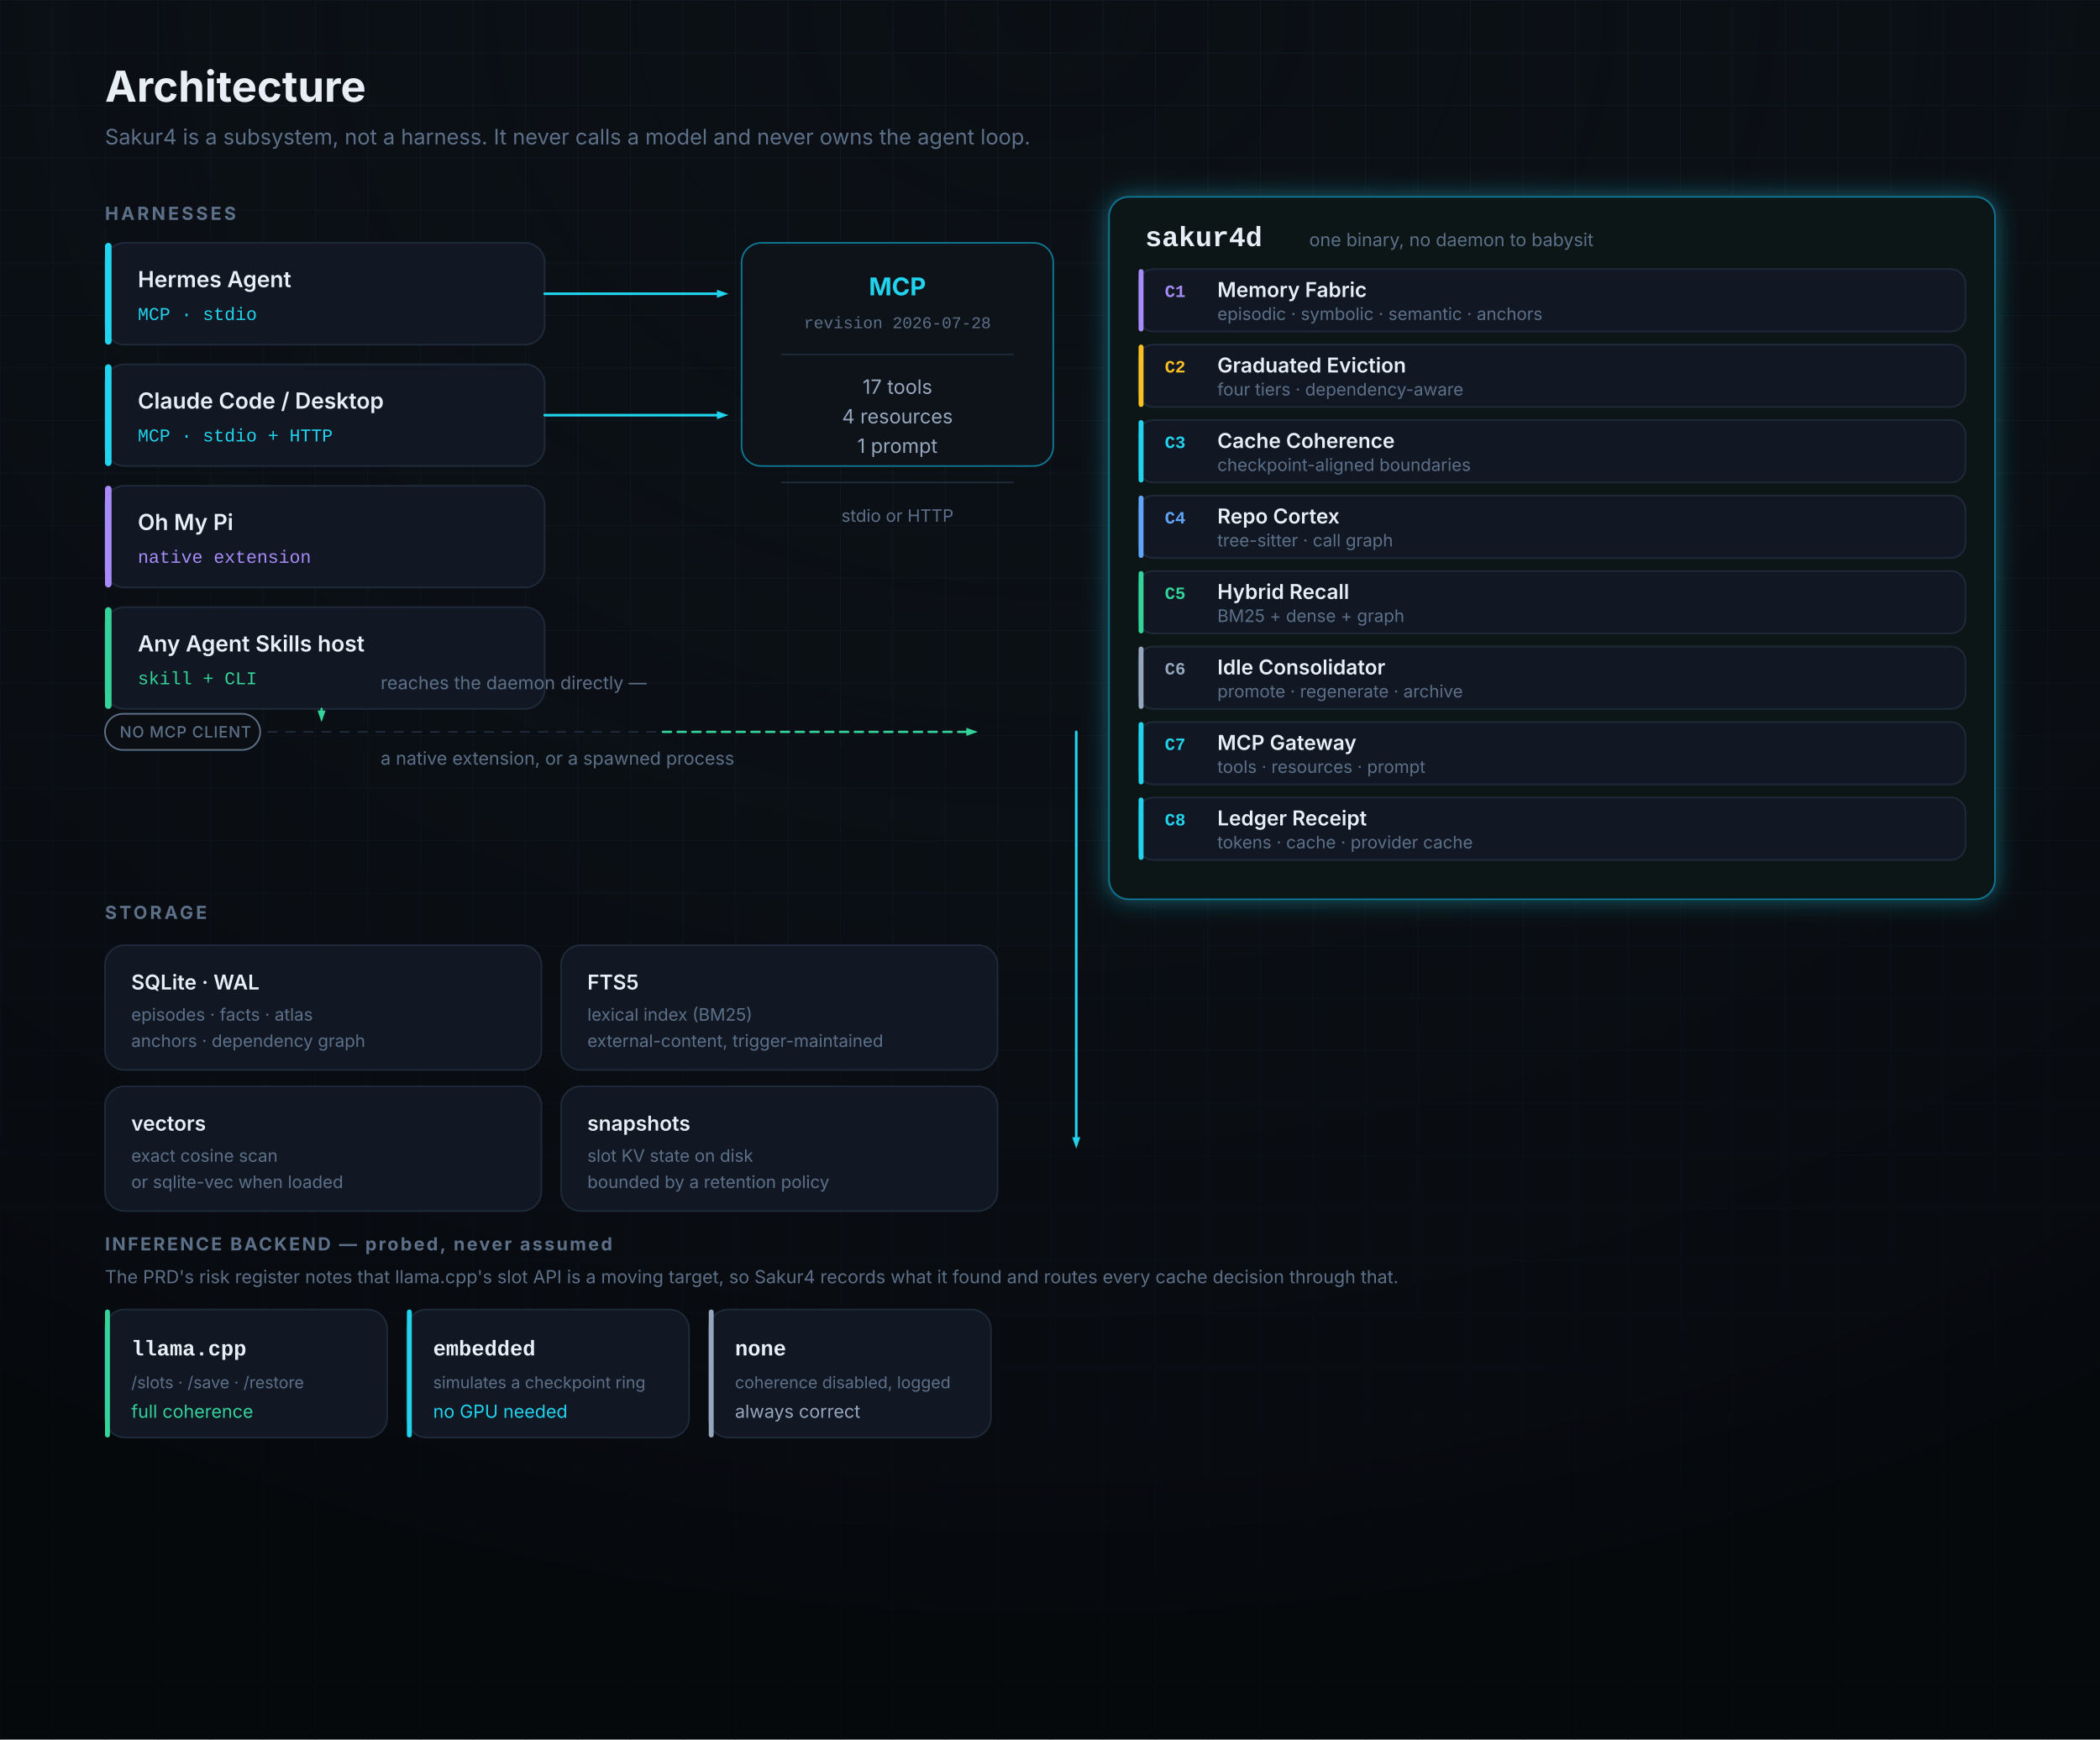
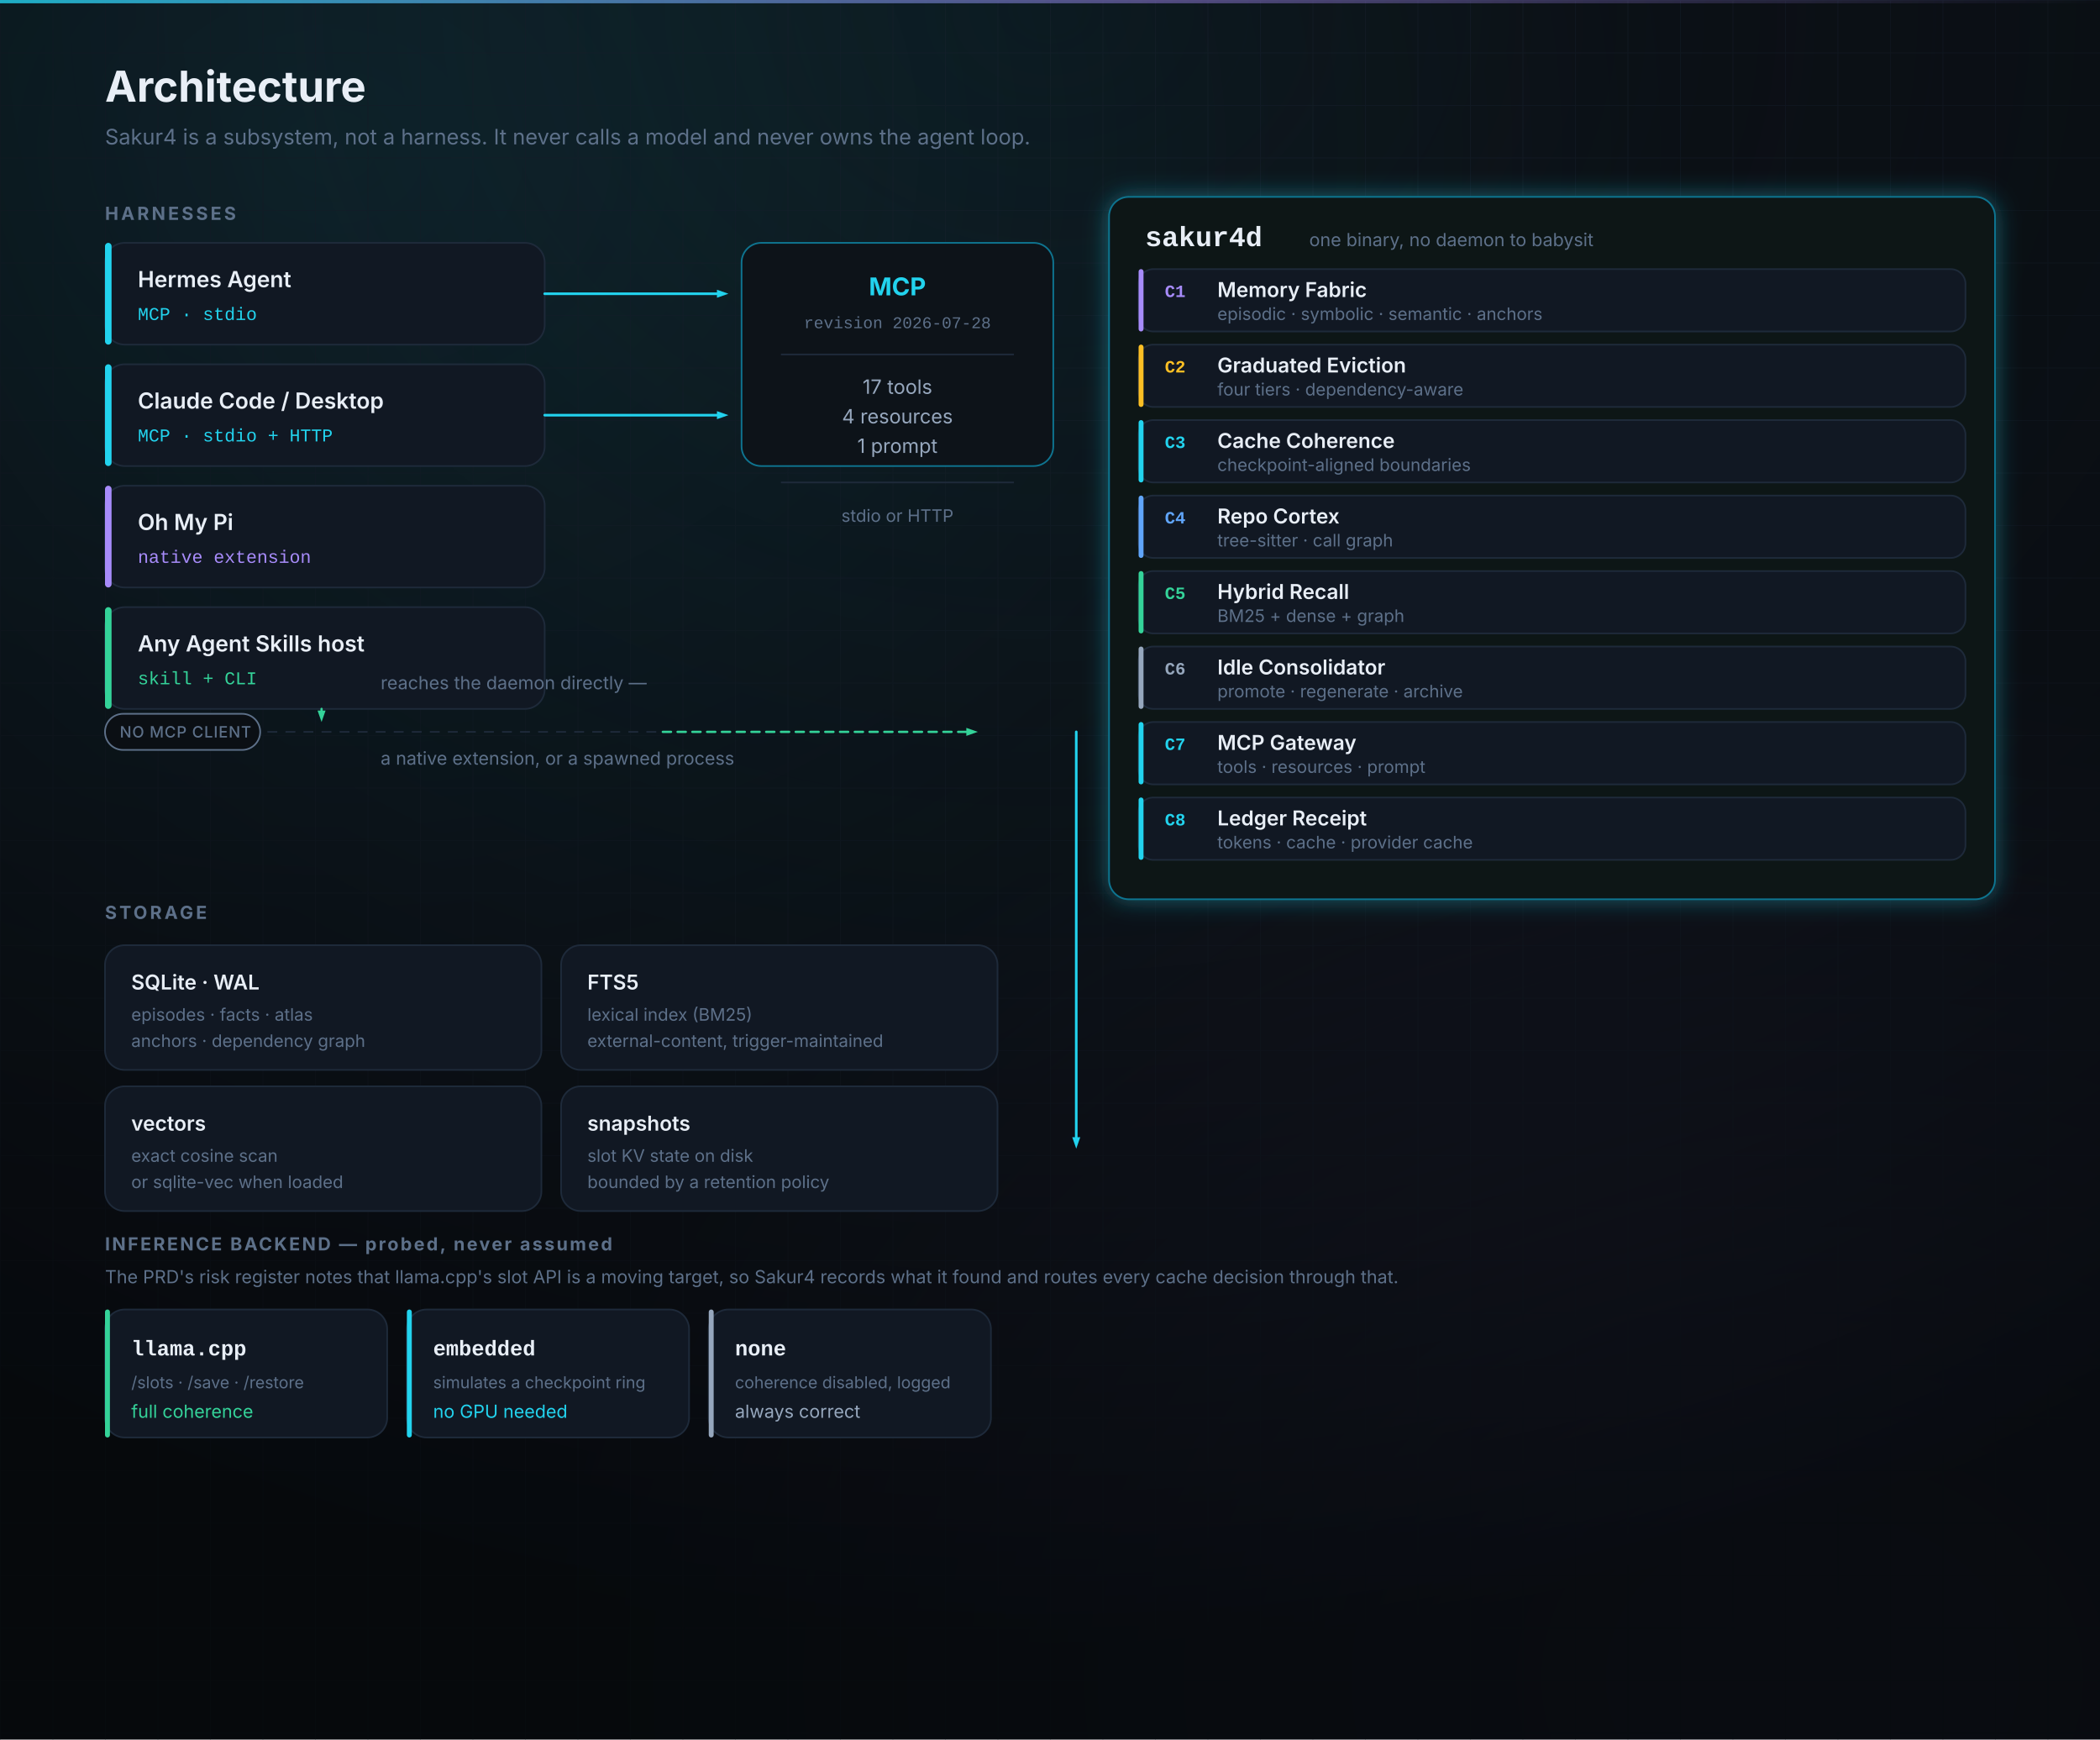
<svg xmlns="http://www.w3.org/2000/svg" viewBox="0 0 1280 1060" width="1280" height="1060" role="img" aria-labelledby="t d">
  <defs>
    <marker id="dim-s" markerWidth="6" markerHeight="6" refX="3" refY="3" orient="auto">
      <path d="M6 0L0 3L6 6" fill="none" stroke="#22d3ee" stroke-width="1" />
    </marker>
    <marker id="dim-e" markerWidth="6" markerHeight="6" refX="3" refY="3" orient="auto">
      <path d="M0 0L6 3L0 6" fill="none" stroke="#22d3ee" stroke-width="1" />
    </marker>
  </defs>
  <defs>
    <pattern id="arch-grid" width="32" height="32" patternUnits="userSpaceOnUse">
      <path d="M32 0H0V32" fill="none" stroke="#16202c" stroke-width="1" />
    </pattern>
    <pattern id="arch-dots" width="16" height="16" patternUnits="userSpaceOnUse">
      <circle cx="1" cy="1" r="1" fill="#16202c" />
    </pattern>
    <radialGradient id="arch-vig" cx="50%" cy="0%" r="95%">
      <stop offset="0%" stop-color="#0f1720" stop-opacity="0" />
      <stop offset="100%" stop-color="#05080b" stop-opacity="0.85" />
    </radialGradient>
    <linearGradient id="arch-sheen" x1="0" y1="0" x2="1" y2="1">
      <stop offset="0%" stop-color="#ffffff" stop-opacity="0.05" />
      <stop offset="60%" stop-color="#ffffff" stop-opacity="0" />
    </linearGradient>
+     <radialGradient id="arch-washA" cx="16%" cy="8%" r="64%">
+       <stop offset="0%" stop-color="#22d3ee" stop-opacity="0.13" />
+       <stop offset="100%" stop-color="#22d3ee" stop-opacity="0" />
+     </radialGradient>
+     <radialGradient id="arch-washB" cx="86%" cy="97%" r="60%">
+       <stop offset="0%" stop-color="#a78bfa" stop-opacity="0.16" />
+       <stop offset="100%" stop-color="#a78bfa" stop-opacity="0" />
+     </radialGradient>
+     <linearGradient id="arch-edge" x1="0" y1="0" x2="1" y2="0">
+       <stop offset="0%" stop-color="#22d3ee" stop-opacity="0.8" />
+       <stop offset="55%" stop-color="#a78bfa" stop-opacity="0.45" />
+       <stop offset="100%" stop-color="#a78bfa" stop-opacity="0" />
+     </linearGradient>
  </defs>
  <rect width="1280" height="1060" fill="#0b0f14" />
+   <rect width="1280" height="1060" fill="url(#arch-washA)" />
+   <rect width="1280" height="1060" fill="url(#arch-washB)" />
  <rect width="1280" height="1060" fill="url(#arch-grid)" opacity="0.55" />
  <rect width="1280" height="1060" fill="url(#arch-vig)" />
+   <rect x="0" y="0" width="1280" height="2" fill="url(#arch-edge)" />
  <text x="64" y="62" font-family="-apple-system, BlinkMacSystemFont, 'Segoe UI', Inter, Helvetica, Arial, sans-serif" font-size="26" font-weight="700" fill="#e8eef6" text-anchor="start" opacity="1">Architecture</text>
  <text x="64" y="88" font-family="-apple-system, BlinkMacSystemFont, 'Segoe UI', Inter, Helvetica, Arial, sans-serif" font-size="13" font-weight="400" fill="#5d7089" text-anchor="start" opacity="1">Sakur4 is a subsystem, not a harness. It never calls a model and never owns the agent loop.</text>
  <text x="64" y="134" font-family="-apple-system, BlinkMacSystemFont, 'Segoe UI', Inter, Helvetica, Arial, sans-serif" font-size="11" font-weight="700" fill="#5d7089" text-anchor="start" opacity="1" letter-spacing="1.6">HARNESSES</text>
  <rect x="64" y="148" width="268" height="62" rx="12" fill="#111823" stroke="#1e2a3a" stroke-width="1" />
  <rect x="64" y="148" width="4" height="62" rx="2" fill="#22d3ee" />
  <text x="84" y="175" font-family="-apple-system, BlinkMacSystemFont, 'Segoe UI', Inter, Helvetica, Arial, sans-serif" font-size="13.5" font-weight="600" fill="#e8eef6" text-anchor="start" opacity="1">Hermes Agent</text>
  <text x="84" y="195" font-family="ui-monospace, SFMono-Regular, 'SF Mono', Menlo, Consolas, 'Liberation Mono', monospace" font-size="11" font-weight="400" fill="#22d3ee" text-anchor="start" opacity="1">MCP · stdio</text>
  <rect x="64" y="222" width="268" height="62" rx="12" fill="#111823" stroke="#1e2a3a" stroke-width="1" />
  <rect x="64" y="222" width="4" height="62" rx="2" fill="#22d3ee" />
  <text x="84" y="249" font-family="-apple-system, BlinkMacSystemFont, 'Segoe UI', Inter, Helvetica, Arial, sans-serif" font-size="13.5" font-weight="600" fill="#e8eef6" text-anchor="start" opacity="1">Claude Code / Desktop</text>
  <text x="84" y="269" font-family="ui-monospace, SFMono-Regular, 'SF Mono', Menlo, Consolas, 'Liberation Mono', monospace" font-size="11" font-weight="400" fill="#22d3ee" text-anchor="start" opacity="1">MCP · stdio + HTTP</text>
  <rect x="64" y="296" width="268" height="62" rx="12" fill="#111823" stroke="#1e2a3a" stroke-width="1" />
  <rect x="64" y="296" width="4" height="62" rx="2" fill="#a78bfa" />
  <text x="84" y="323" font-family="-apple-system, BlinkMacSystemFont, 'Segoe UI', Inter, Helvetica, Arial, sans-serif" font-size="13.5" font-weight="600" fill="#e8eef6" text-anchor="start" opacity="1">Oh My Pi</text>
  <text x="84" y="343" font-family="ui-monospace, SFMono-Regular, 'SF Mono', Menlo, Consolas, 'Liberation Mono', monospace" font-size="11" font-weight="400" fill="#a78bfa" text-anchor="start" opacity="1">native extension</text>
  <rect x="64" y="370" width="268" height="62" rx="12" fill="#111823" stroke="#1e2a3a" stroke-width="1" />
  <rect x="64" y="370" width="4" height="62" rx="2" fill="#34d399" />
  <text x="84" y="397" font-family="-apple-system, BlinkMacSystemFont, 'Segoe UI', Inter, Helvetica, Arial, sans-serif" font-size="13.5" font-weight="600" fill="#e8eef6" text-anchor="start" opacity="1">Any Agent Skills host</text>
  <text x="84" y="417" font-family="ui-monospace, SFMono-Regular, 'SF Mono', Menlo, Consolas, 'Liberation Mono', monospace" font-size="11" font-weight="400" fill="#34d399" text-anchor="start" opacity="1">skill + CLI</text>
  <rect x="452" y="148" width="190" height="136" rx="12" fill="#0d1319" stroke="#0e7490" stroke-width="1" />
  <text x="547" y="180" font-family="-apple-system, BlinkMacSystemFont, 'Segoe UI', Inter, Helvetica, Arial, sans-serif" font-size="15" font-weight="700" fill="#22d3ee" text-anchor="middle" opacity="1">MCP</text>
  <text x="547" y="200" font-family="ui-monospace, SFMono-Regular, 'SF Mono', Menlo, Consolas, 'Liberation Mono', monospace" font-size="10" font-weight="400" fill="#5d7089" text-anchor="middle" opacity="1">revision 2026-07-28</text>
  <line x1="476" y1="216" x2="618" y2="216" stroke="#1e2a3a" />
  <text x="547" y="240" font-family="-apple-system, BlinkMacSystemFont, 'Segoe UI', Inter, Helvetica, Arial, sans-serif" font-size="12" font-weight="400" fill="#96a7bd" text-anchor="middle" opacity="1">17 tools</text>
  <text x="547" y="258" font-family="-apple-system, BlinkMacSystemFont, 'Segoe UI', Inter, Helvetica, Arial, sans-serif" font-size="12" font-weight="400" fill="#96a7bd" text-anchor="middle" opacity="1">4 resources</text>
  <text x="547" y="276" font-family="-apple-system, BlinkMacSystemFont, 'Segoe UI', Inter, Helvetica, Arial, sans-serif" font-size="12" font-weight="400" fill="#96a7bd" text-anchor="middle" opacity="1">1 prompt</text>
  <line x1="476" y1="294" x2="618" y2="294" stroke="#1e2a3a" />
  <text x="547" y="318" font-family="-apple-system, BlinkMacSystemFont, 'Segoe UI', Inter, Helvetica, Arial, sans-serif" font-size="10.5" font-weight="400" fill="#5d7089" text-anchor="middle" opacity="1">stdio or HTTP</text>
  <line x1="332" y1="179" x2="437" y2="179" stroke="#22d3ee" stroke-width="1.6" stroke-linecap="round" />
  <path d="M444 179 L437 181.45 L437 176.55 Z" fill="#22d3ee" />
  <line x1="332" y1="253" x2="437" y2="253" stroke="#22d3ee" stroke-width="1.6" stroke-linecap="round" />
  <path d="M444 253 L437 255.45 L437 250.55 Z" fill="#22d3ee" />
  <line x1="64" y1="446" x2="404" y2="446" stroke="#1e2a3a" stroke-width="1" stroke-dasharray="6 5" />
  <rect x="64" y="435" width="94.6" height="22" rx="11" fill="#0b0f14" stroke="#5d7089" stroke-width="1" />
  <text x="73" y="449.42" font-family="-apple-system, BlinkMacSystemFont, 'Segoe UI', Inter, Helvetica, Arial, sans-serif" font-size="9.5" font-weight="500" fill="#5d7089" text-anchor="start" opacity="1" letter-spacing="0.4">NO MCP CLIENT</text>
  <line x1="196" y1="432" x2="196" y2="433" stroke="#34d399" stroke-width="1.4" stroke-dasharray="5 4" stroke-linecap="round" />
  <path d="M196 440 L193.55 433 L198.45 433 Z" fill="#34d399" />
  <text x="232" y="420" font-family="-apple-system, BlinkMacSystemFont, 'Segoe UI', Inter, Helvetica, Arial, sans-serif" font-size="11" font-weight="400" fill="#5d7089" text-anchor="start" opacity="1">reaches the daemon directly —</text>
  <text x="232" y="466" font-family="-apple-system, BlinkMacSystemFont, 'Segoe UI', Inter, Helvetica, Arial, sans-serif" font-size="11" font-weight="400" fill="#5d7089" text-anchor="start" opacity="1">a native extension, or a spawned process</text>
  <line x1="404" y1="446" x2="589" y2="446" stroke="#34d399" stroke-width="1.4" stroke-dasharray="5 4" stroke-linecap="round" />
  <path d="M596 446 L589 448.45 L589 443.55 Z" fill="#34d399" />
  <line x1="656" y1="446" x2="656" y2="693" stroke="#22d3ee" stroke-width="1.6" stroke-linecap="round" />
  <path d="M656 700 L653.55 693 L658.45 693 Z" fill="#22d3ee" />
  <filter id="g676120" x="-30%" y="-30%" width="160%" height="160%">
    <feGaussianBlur stdDeviation="7" result="b" />
    <feFlood flood-color="#22d3ee" flood-opacity="0.4" />
    <feComposite in2="b" operator="in" />
    <feMerge>
      <feMergeNode />
      <feMergeNode in="SourceGraphic" />
    </feMerge>
  </filter>
  <rect x="676" y="120" width="540" height="428" rx="12" fill="#0d1319" stroke="#0e7490" stroke-width="1" filter="url(#g676120)" />
  <text x="698" y="150" font-family="ui-monospace, SFMono-Regular, 'SF Mono', Menlo, Consolas, 'Liberation Mono', monospace" font-size="17" font-weight="700" fill="#e8eef6" text-anchor="start" opacity="1">sakur4d</text>
  <text x="798" y="150" font-family="-apple-system, BlinkMacSystemFont, 'Segoe UI', Inter, Helvetica, Arial, sans-serif" font-size="11" font-weight="400" fill="#5d7089" text-anchor="start" opacity="1">one binary, no daemon to babysit</text>
  <rect x="694" y="164" width="504" height="38" rx="9" fill="#111823" stroke="#1e2a3a" stroke-width="1" />
  <rect x="694" y="164" width="3" height="38" rx="1.5" fill="#a78bfa" />
  <text x="710" y="181" font-family="ui-monospace, SFMono-Regular, 'SF Mono', Menlo, Consolas, 'Liberation Mono', monospace" font-size="10.5" font-weight="700" fill="#a78bfa" text-anchor="start" opacity="1">C1</text>
  <text x="742" y="181" font-family="-apple-system, BlinkMacSystemFont, 'Segoe UI', Inter, Helvetica, Arial, sans-serif" font-size="12.5" font-weight="600" fill="#e8eef6" text-anchor="start" opacity="1">Memory Fabric</text>
  <text x="742" y="195" font-family="-apple-system, BlinkMacSystemFont, 'Segoe UI', Inter, Helvetica, Arial, sans-serif" font-size="10.5" font-weight="400" fill="#5d7089" text-anchor="start" opacity="1">episodic · symbolic · semantic · anchors</text>
  <rect x="694" y="210" width="504" height="38" rx="9" fill="#111823" stroke="#1e2a3a" stroke-width="1" />
  <rect x="694" y="210" width="3" height="38" rx="1.5" fill="#fbbf24" />
  <text x="710" y="227" font-family="ui-monospace, SFMono-Regular, 'SF Mono', Menlo, Consolas, 'Liberation Mono', monospace" font-size="10.5" font-weight="700" fill="#fbbf24" text-anchor="start" opacity="1">C2</text>
  <text x="742" y="227" font-family="-apple-system, BlinkMacSystemFont, 'Segoe UI', Inter, Helvetica, Arial, sans-serif" font-size="12.5" font-weight="600" fill="#e8eef6" text-anchor="start" opacity="1">Graduated Eviction</text>
  <text x="742" y="241" font-family="-apple-system, BlinkMacSystemFont, 'Segoe UI', Inter, Helvetica, Arial, sans-serif" font-size="10.5" font-weight="400" fill="#5d7089" text-anchor="start" opacity="1">four tiers · dependency-aware</text>
  <rect x="694" y="256" width="504" height="38" rx="9" fill="#111823" stroke="#1e2a3a" stroke-width="1" />
  <rect x="694" y="256" width="3" height="38" rx="1.5" fill="#22d3ee" />
  <text x="710" y="273" font-family="ui-monospace, SFMono-Regular, 'SF Mono', Menlo, Consolas, 'Liberation Mono', monospace" font-size="10.5" font-weight="700" fill="#22d3ee" text-anchor="start" opacity="1">C3</text>
  <text x="742" y="273" font-family="-apple-system, BlinkMacSystemFont, 'Segoe UI', Inter, Helvetica, Arial, sans-serif" font-size="12.5" font-weight="600" fill="#e8eef6" text-anchor="start" opacity="1">Cache Coherence</text>
  <text x="742" y="287" font-family="-apple-system, BlinkMacSystemFont, 'Segoe UI', Inter, Helvetica, Arial, sans-serif" font-size="10.5" font-weight="400" fill="#5d7089" text-anchor="start" opacity="1">checkpoint-aligned boundaries</text>
  <rect x="694" y="302" width="504" height="38" rx="9" fill="#111823" stroke="#1e2a3a" stroke-width="1" />
  <rect x="694" y="302" width="3" height="38" rx="1.5" fill="#60a5fa" />
  <text x="710" y="319" font-family="ui-monospace, SFMono-Regular, 'SF Mono', Menlo, Consolas, 'Liberation Mono', monospace" font-size="10.5" font-weight="700" fill="#60a5fa" text-anchor="start" opacity="1">C4</text>
  <text x="742" y="319" font-family="-apple-system, BlinkMacSystemFont, 'Segoe UI', Inter, Helvetica, Arial, sans-serif" font-size="12.5" font-weight="600" fill="#e8eef6" text-anchor="start" opacity="1">Repo Cortex</text>
  <text x="742" y="333" font-family="-apple-system, BlinkMacSystemFont, 'Segoe UI', Inter, Helvetica, Arial, sans-serif" font-size="10.5" font-weight="400" fill="#5d7089" text-anchor="start" opacity="1">tree-sitter · call graph</text>
  <rect x="694" y="348" width="504" height="38" rx="9" fill="#111823" stroke="#1e2a3a" stroke-width="1" />
  <rect x="694" y="348" width="3" height="38" rx="1.5" fill="#34d399" />
  <text x="710" y="365" font-family="ui-monospace, SFMono-Regular, 'SF Mono', Menlo, Consolas, 'Liberation Mono', monospace" font-size="10.5" font-weight="700" fill="#34d399" text-anchor="start" opacity="1">C5</text>
  <text x="742" y="365" font-family="-apple-system, BlinkMacSystemFont, 'Segoe UI', Inter, Helvetica, Arial, sans-serif" font-size="12.5" font-weight="600" fill="#e8eef6" text-anchor="start" opacity="1">Hybrid Recall</text>
  <text x="742" y="379" font-family="-apple-system, BlinkMacSystemFont, 'Segoe UI', Inter, Helvetica, Arial, sans-serif" font-size="10.5" font-weight="400" fill="#5d7089" text-anchor="start" opacity="1">BM25 + dense + graph</text>
  <rect x="694" y="394" width="504" height="38" rx="9" fill="#111823" stroke="#1e2a3a" stroke-width="1" />
  <rect x="694" y="394" width="3" height="38" rx="1.5" fill="#96a7bd" />
  <text x="710" y="411" font-family="ui-monospace, SFMono-Regular, 'SF Mono', Menlo, Consolas, 'Liberation Mono', monospace" font-size="10.5" font-weight="700" fill="#96a7bd" text-anchor="start" opacity="1">C6</text>
  <text x="742" y="411" font-family="-apple-system, BlinkMacSystemFont, 'Segoe UI', Inter, Helvetica, Arial, sans-serif" font-size="12.5" font-weight="600" fill="#e8eef6" text-anchor="start" opacity="1">Idle Consolidator</text>
  <text x="742" y="425" font-family="-apple-system, BlinkMacSystemFont, 'Segoe UI', Inter, Helvetica, Arial, sans-serif" font-size="10.5" font-weight="400" fill="#5d7089" text-anchor="start" opacity="1">promote · regenerate · archive</text>
  <rect x="694" y="440" width="504" height="38" rx="9" fill="#111823" stroke="#1e2a3a" stroke-width="1" />
  <rect x="694" y="440" width="3" height="38" rx="1.5" fill="#22d3ee" />
  <text x="710" y="457" font-family="ui-monospace, SFMono-Regular, 'SF Mono', Menlo, Consolas, 'Liberation Mono', monospace" font-size="10.5" font-weight="700" fill="#22d3ee" text-anchor="start" opacity="1">C7</text>
  <text x="742" y="457" font-family="-apple-system, BlinkMacSystemFont, 'Segoe UI', Inter, Helvetica, Arial, sans-serif" font-size="12.5" font-weight="600" fill="#e8eef6" text-anchor="start" opacity="1">MCP Gateway</text>
  <text x="742" y="471" font-family="-apple-system, BlinkMacSystemFont, 'Segoe UI', Inter, Helvetica, Arial, sans-serif" font-size="10.5" font-weight="400" fill="#5d7089" text-anchor="start" opacity="1">tools · resources · prompt</text>
  <rect x="694" y="486" width="504" height="38" rx="9" fill="#111823" stroke="#1e2a3a" stroke-width="1" />
  <rect x="694" y="486" width="3" height="38" rx="1.5" fill="#22d3ee" />
  <text x="710" y="503" font-family="ui-monospace, SFMono-Regular, 'SF Mono', Menlo, Consolas, 'Liberation Mono', monospace" font-size="10.5" font-weight="700" fill="#22d3ee" text-anchor="start" opacity="1">C8</text>
  <text x="742" y="503" font-family="-apple-system, BlinkMacSystemFont, 'Segoe UI', Inter, Helvetica, Arial, sans-serif" font-size="12.5" font-weight="600" fill="#e8eef6" text-anchor="start" opacity="1">Ledger Receipt</text>
  <text x="742" y="517" font-family="-apple-system, BlinkMacSystemFont, 'Segoe UI', Inter, Helvetica, Arial, sans-serif" font-size="10.5" font-weight="400" fill="#5d7089" text-anchor="start" opacity="1">tokens · cache · provider cache</text>
  <text x="64" y="560" font-family="-apple-system, BlinkMacSystemFont, 'Segoe UI', Inter, Helvetica, Arial, sans-serif" font-size="11" font-weight="700" fill="#5d7089" text-anchor="start" opacity="1" letter-spacing="1.6">STORAGE</text>
  <rect x="64" y="576" width="266" height="76" rx="12" fill="#111823" stroke="#1e2a3a" stroke-width="1" />
  <text x="80" y="603" font-family="-apple-system, BlinkMacSystemFont, 'Segoe UI', Inter, Helvetica, Arial, sans-serif" font-size="12.5" font-weight="600" fill="#e8eef6" text-anchor="start" opacity="1">SQLite · WAL</text>
  <text x="80" y="622" font-family="-apple-system, BlinkMacSystemFont, 'Segoe UI', Inter, Helvetica, Arial, sans-serif" font-size="10.5" font-weight="400" fill="#5d7089" text-anchor="start" opacity="1">episodes · facts · atlas</text>
  <text x="80" y="638" font-family="-apple-system, BlinkMacSystemFont, 'Segoe UI', Inter, Helvetica, Arial, sans-serif" font-size="10.5" font-weight="400" fill="#5d7089" text-anchor="start" opacity="1">anchors · dependency graph</text>
  <rect x="342" y="576" width="266" height="76" rx="12" fill="#111823" stroke="#1e2a3a" stroke-width="1" />
  <text x="358" y="603" font-family="-apple-system, BlinkMacSystemFont, 'Segoe UI', Inter, Helvetica, Arial, sans-serif" font-size="12.5" font-weight="600" fill="#e8eef6" text-anchor="start" opacity="1">FTS5</text>
  <text x="358" y="622" font-family="-apple-system, BlinkMacSystemFont, 'Segoe UI', Inter, Helvetica, Arial, sans-serif" font-size="10.5" font-weight="400" fill="#5d7089" text-anchor="start" opacity="1">lexical index (BM25)</text>
  <text x="358" y="638" font-family="-apple-system, BlinkMacSystemFont, 'Segoe UI', Inter, Helvetica, Arial, sans-serif" font-size="10.5" font-weight="400" fill="#5d7089" text-anchor="start" opacity="1">external-content, trigger-maintained</text>
  <rect x="64" y="662" width="266" height="76" rx="12" fill="#111823" stroke="#1e2a3a" stroke-width="1" />
  <text x="80" y="689" font-family="-apple-system, BlinkMacSystemFont, 'Segoe UI', Inter, Helvetica, Arial, sans-serif" font-size="12.5" font-weight="600" fill="#e8eef6" text-anchor="start" opacity="1">vectors</text>
  <text x="80" y="708" font-family="-apple-system, BlinkMacSystemFont, 'Segoe UI', Inter, Helvetica, Arial, sans-serif" font-size="10.5" font-weight="400" fill="#5d7089" text-anchor="start" opacity="1">exact cosine scan</text>
  <text x="80" y="724" font-family="-apple-system, BlinkMacSystemFont, 'Segoe UI', Inter, Helvetica, Arial, sans-serif" font-size="10.5" font-weight="400" fill="#5d7089" text-anchor="start" opacity="1">or sqlite-vec when loaded</text>
  <rect x="342" y="662" width="266" height="76" rx="12" fill="#111823" stroke="#1e2a3a" stroke-width="1" />
  <text x="358" y="689" font-family="-apple-system, BlinkMacSystemFont, 'Segoe UI', Inter, Helvetica, Arial, sans-serif" font-size="12.5" font-weight="600" fill="#e8eef6" text-anchor="start" opacity="1">snapshots</text>
  <text x="358" y="708" font-family="-apple-system, BlinkMacSystemFont, 'Segoe UI', Inter, Helvetica, Arial, sans-serif" font-size="10.5" font-weight="400" fill="#5d7089" text-anchor="start" opacity="1">slot KV state on disk</text>
  <text x="358" y="724" font-family="-apple-system, BlinkMacSystemFont, 'Segoe UI', Inter, Helvetica, Arial, sans-serif" font-size="10.5" font-weight="400" fill="#5d7089" text-anchor="start" opacity="1">bounded by a retention policy</text>
  <text x="64" y="762" font-family="-apple-system, BlinkMacSystemFont, 'Segoe UI', Inter, Helvetica, Arial, sans-serif" font-size="11" font-weight="700" fill="#5d7089" text-anchor="start" opacity="1" letter-spacing="1.2">INFERENCE BACKEND — probed, never assumed</text>
  <text x="64" y="782" font-family="-apple-system, BlinkMacSystemFont, 'Segoe UI', Inter, Helvetica, Arial, sans-serif" font-size="11" font-weight="400" fill="#5d7089" text-anchor="start" opacity="1">The PRD's risk register notes that llama.cpp's slot API is a moving target, so Sakur4 records what it found and routes every cache decision through that.</text>
  <rect x="64" y="798" width="172" height="78" rx="12" fill="#111823" stroke="#1e2a3a" stroke-width="1" />
  <rect x="64" y="798" width="3" height="78" rx="1.5" fill="#34d399" />
  <text x="80" y="826" font-family="ui-monospace, SFMono-Regular, 'SF Mono', Menlo, Consolas, 'Liberation Mono', monospace" font-size="13" font-weight="600" fill="#e8eef6" text-anchor="start" opacity="1">llama.cpp</text>
  <text x="80" y="846" font-family="-apple-system, BlinkMacSystemFont, 'Segoe UI', Inter, Helvetica, Arial, sans-serif" font-size="10" font-weight="400" fill="#5d7089" text-anchor="start" opacity="1">/slots · /save · /restore</text>
  <text x="80" y="864" font-family="-apple-system, BlinkMacSystemFont, 'Segoe UI', Inter, Helvetica, Arial, sans-serif" font-size="11" font-weight="400" fill="#34d399" text-anchor="start" opacity="1">full coherence</text>
  <rect x="248" y="798" width="172" height="78" rx="12" fill="#111823" stroke="#1e2a3a" stroke-width="1" />
  <rect x="248" y="798" width="3" height="78" rx="1.5" fill="#22d3ee" />
  <text x="264" y="826" font-family="ui-monospace, SFMono-Regular, 'SF Mono', Menlo, Consolas, 'Liberation Mono', monospace" font-size="13" font-weight="600" fill="#e8eef6" text-anchor="start" opacity="1">embedded</text>
  <text x="264" y="846" font-family="-apple-system, BlinkMacSystemFont, 'Segoe UI', Inter, Helvetica, Arial, sans-serif" font-size="10" font-weight="400" fill="#5d7089" text-anchor="start" opacity="1">simulates a checkpoint ring</text>
  <text x="264" y="864" font-family="-apple-system, BlinkMacSystemFont, 'Segoe UI', Inter, Helvetica, Arial, sans-serif" font-size="11" font-weight="400" fill="#22d3ee" text-anchor="start" opacity="1">no GPU needed</text>
  <rect x="432" y="798" width="172" height="78" rx="12" fill="#111823" stroke="#1e2a3a" stroke-width="1" />
  <rect x="432" y="798" width="3" height="78" rx="1.5" fill="#96a7bd" />
  <text x="448" y="826" font-family="ui-monospace, SFMono-Regular, 'SF Mono', Menlo, Consolas, 'Liberation Mono', monospace" font-size="13" font-weight="600" fill="#e8eef6" text-anchor="start" opacity="1">none</text>
  <text x="448" y="846" font-family="-apple-system, BlinkMacSystemFont, 'Segoe UI', Inter, Helvetica, Arial, sans-serif" font-size="10" font-weight="400" fill="#5d7089" text-anchor="start" opacity="1">coherence disabled, logged</text>
  <text x="448" y="864" font-family="-apple-system, BlinkMacSystemFont, 'Segoe UI', Inter, Helvetica, Arial, sans-serif" font-size="11" font-weight="400" fill="#96a7bd" text-anchor="start" opacity="1">always correct</text>
</svg>
